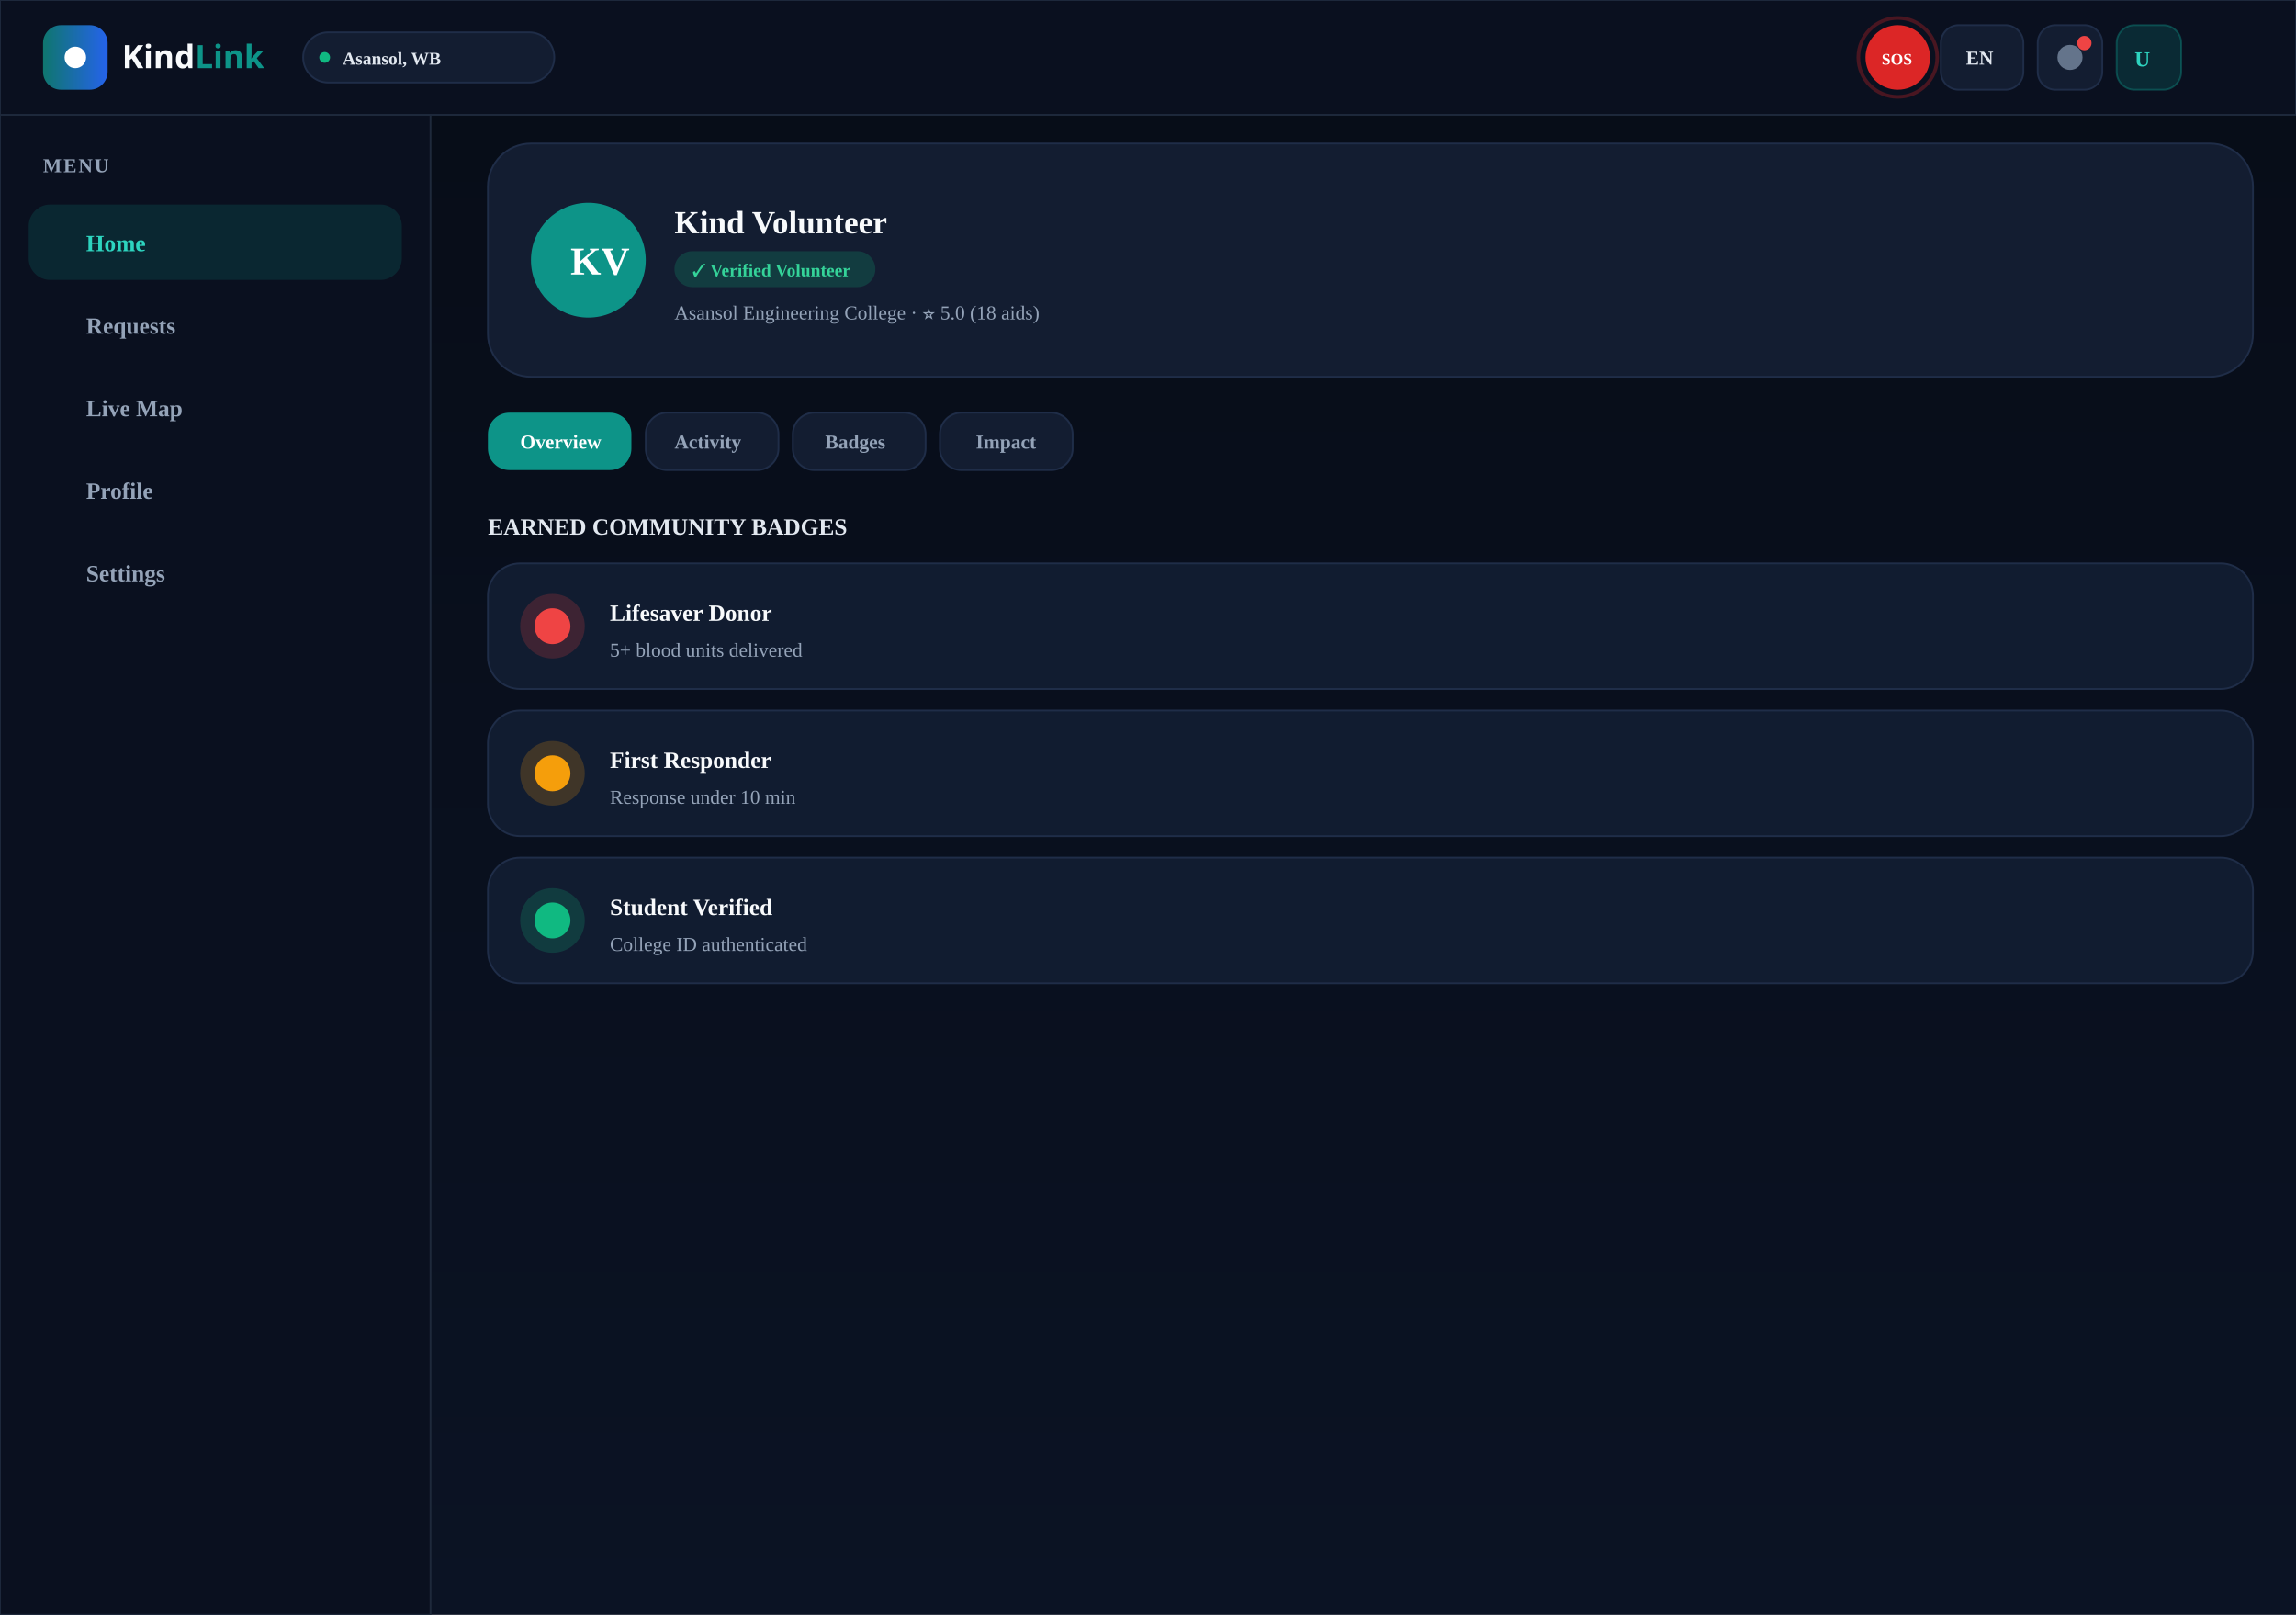
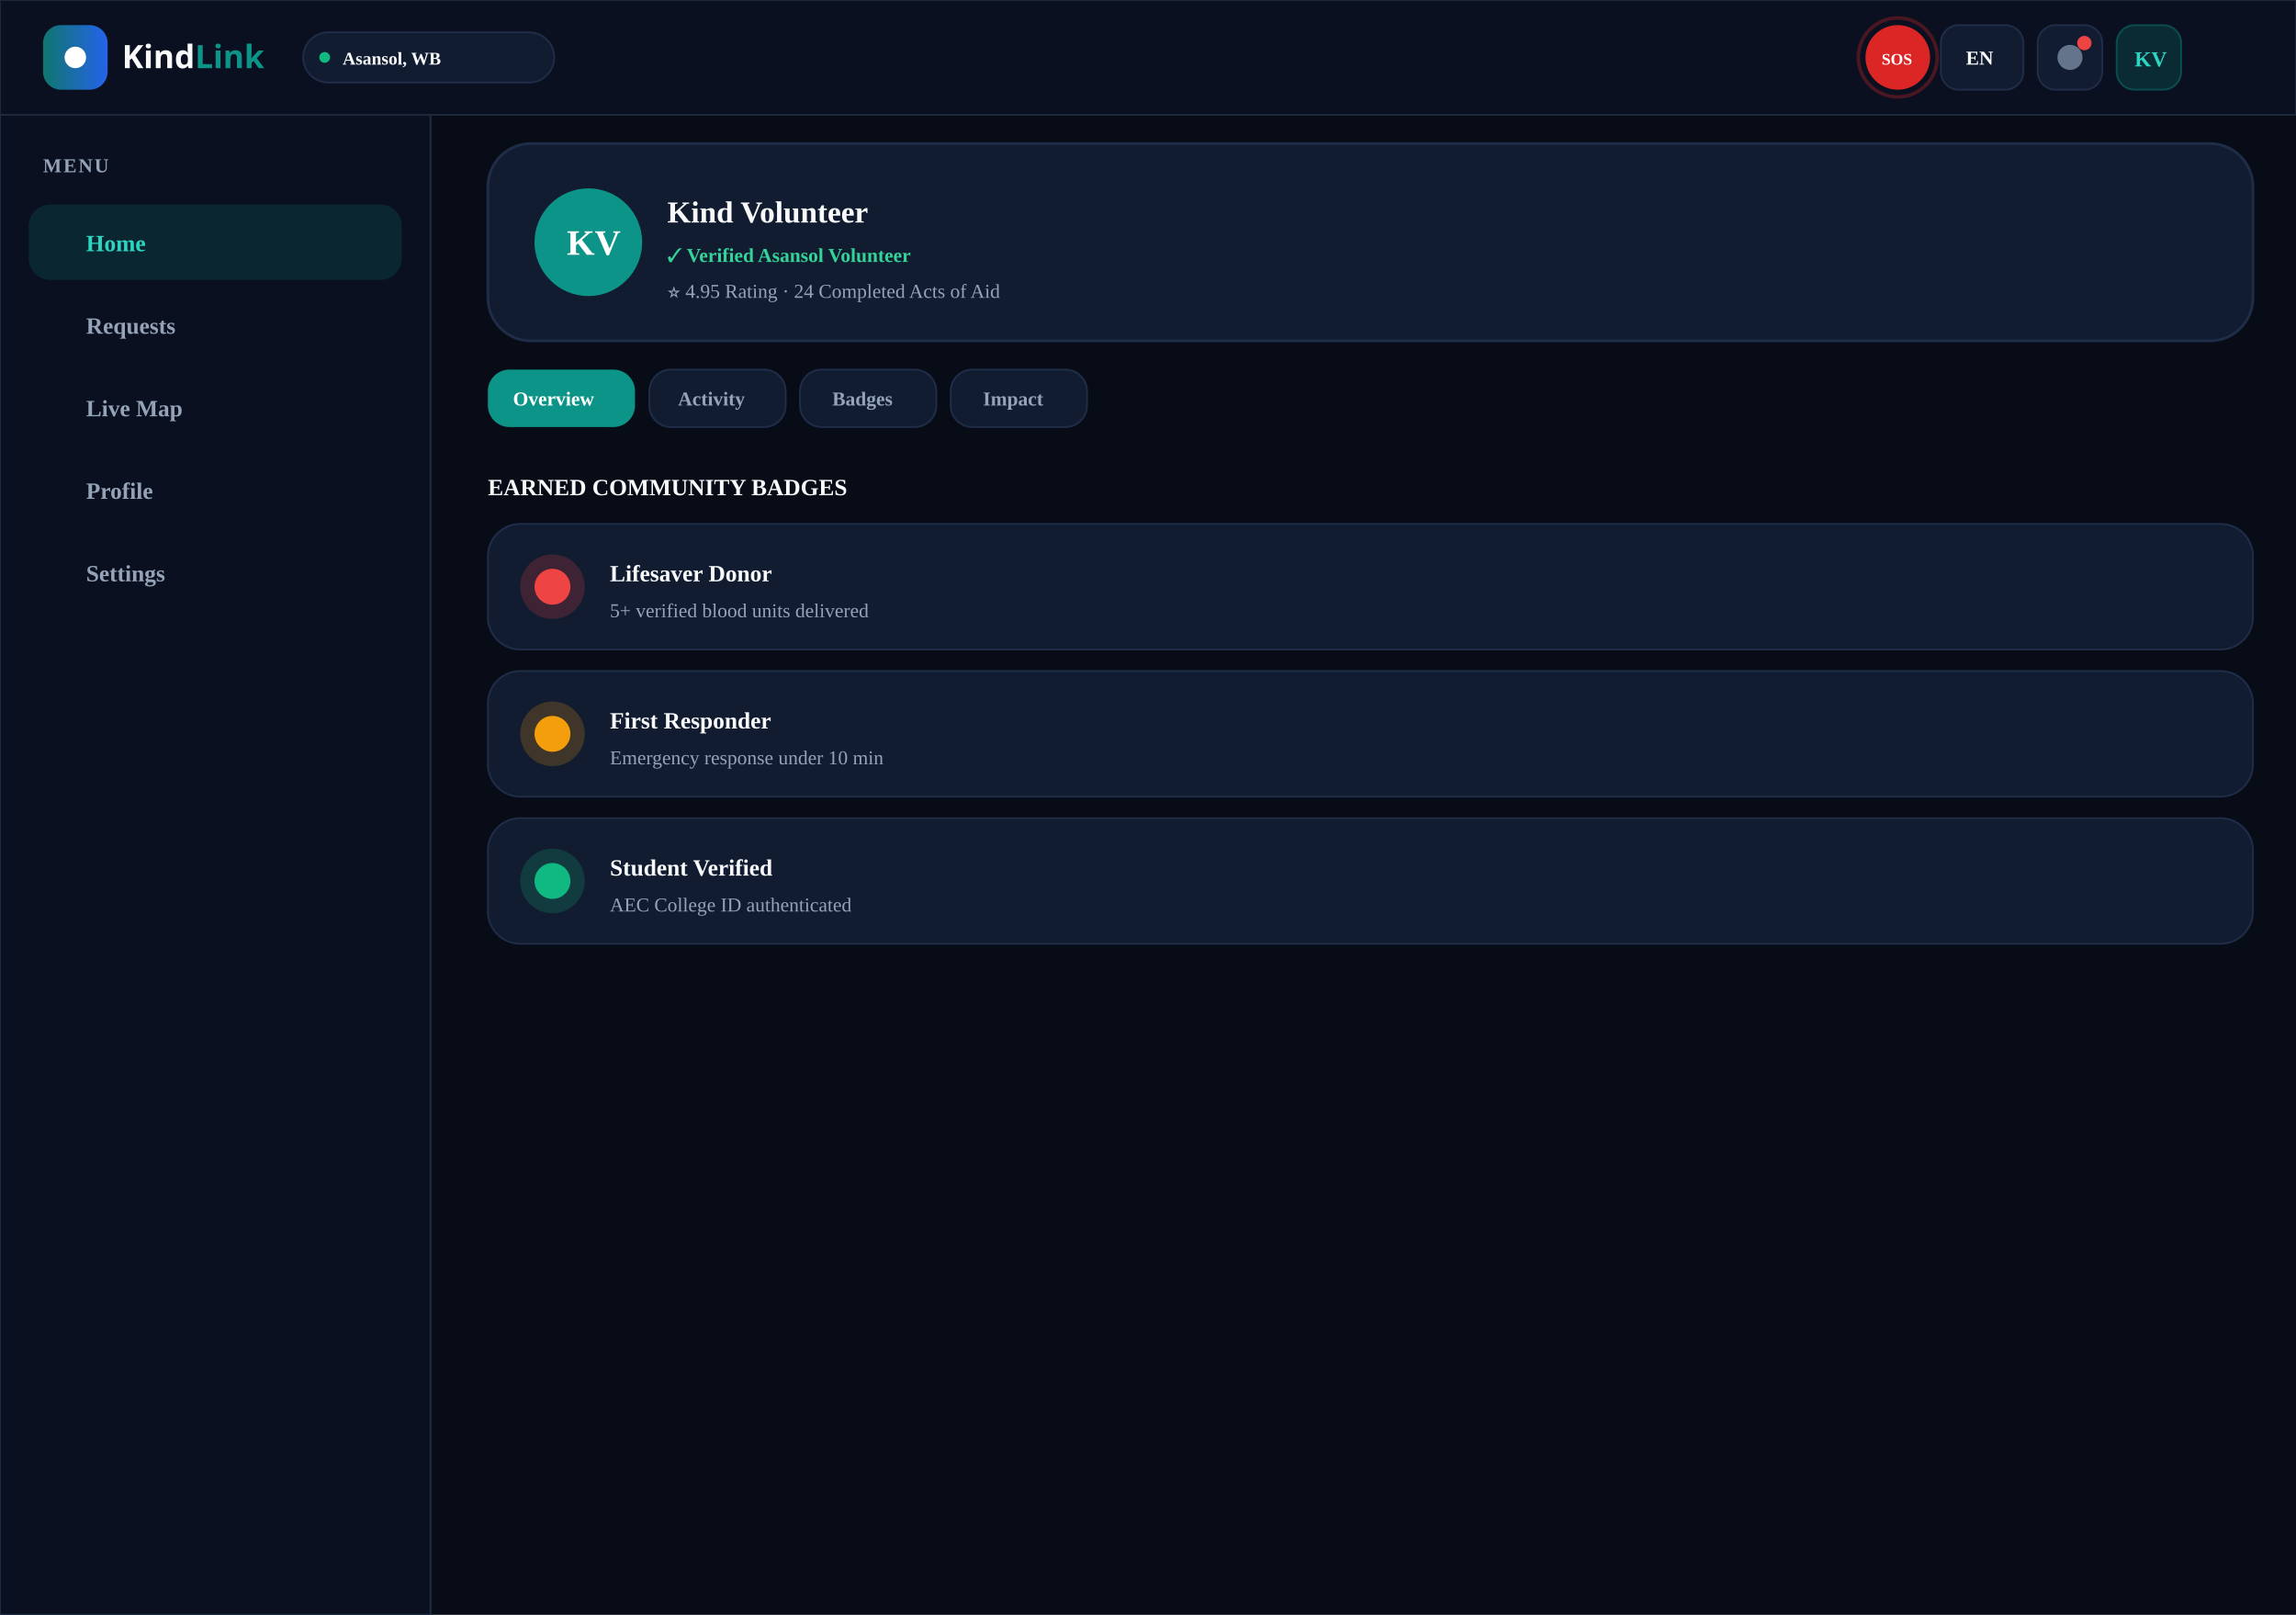
- <svg xmlns="http://www.w3.org/2000/svg" viewBox="0 0 1280 900" width="1280" height="900" fill="none">
+ <svg xmlns="http://www.w3.org/2000/svg" viewBox="0 0 1280 900" width="1280" height="900" dir="ltr" fill="none">
  <defs>
-     <linearGradient id="bgGrad" x1="0" y1="0" x2="0" y2="1">
-       <stop offset="0%" stop-color="#070c17" />
-       <stop offset="100%" stop-color="#0b1324" />
-     </linearGradient>
    <linearGradient id="headerGrad" x1="0" y1="0" x2="1" y2="0">
      <stop offset="0%" stop-color="#0F766E" />
      <stop offset="100%" stop-color="#2563EB" />
    </linearGradient>
  </defs>
-   <rect width="1280" height="900" fill="url(#bgGrad)" />
+   <rect width="1280" height="900" fill="#070c17" />
  <g transform="translate(0, 64)">
-     <rect width="240" height="836" fill="#0a101f" stroke="#1e293b" stroke-width="1" />
+     <rect width="240" height="836" fill="#0a101f" stroke="#1f2d48" stroke-width="1" />
    <text x="24" y="32" fill="#94A3B8" font-size="11" font-weight="700" letter-spacing="1">MENU</text>
    <rect x="16" y="50" width="208" height="42" rx="12" fill="#0D9488" fill-opacity="0.18" />
    <text x="48" y="76" fill="#2DD4BF" font-size="13" font-weight="700">Home</text>
    <text x="48" y="122" fill="#94A3B8" font-size="13" font-weight="600">Requests</text>
    <text x="48" y="168" fill="#94A3B8" font-size="13" font-weight="600">Live Map</text>
    <text x="48" y="214" fill="#94A3B8" font-size="13" font-weight="600">Profile</text>
    <text x="48" y="260" fill="#94A3B8" font-size="13" font-weight="600">Settings</text>
  </g>
  <rect width="1280" height="64" fill="#0a101f" stroke="#1e293b" stroke-width="1" />
  <g transform="translate(24, 14)">
    <rect width="36" height="36" rx="10" fill="url(#headerGrad)" />
    <circle cx="18" cy="18" r="6" fill="#FFFFFF" />
    <text x="44" y="24" fill="#F8FAFC" font-size="18" font-weight="800" font-family="system-ui, sans-serif">
          Kind<tspan fill="#0D9488">Link</tspan>
    </text>
    <g transform="translate(145, 4)">
-       <rect width="140" height="28" rx="14" fill="#131d31" stroke="#1f2d48" />
+       <rect width="140" height="28" rx="14" fill="#111c30" stroke="#1f2d48" />
      <circle cx="12" cy="14" r="3" fill="#10B981" />
-       <text x="22" y="18" fill="#E2E8F0" font-size="10" font-weight="600">Asansol, WB</text>
+       <text x="22" y="18" fill="#F8FAFC" font-size="10" font-weight="600">Asansol, WB</text>
    </g>
  </g>
  <g transform="translate(1040, 14)">
    <circle cx="18" cy="18" r="18" fill="#DC2626" />
    <circle cx="18" cy="18" r="22" stroke="#DC2626" stroke-opacity="0.3" stroke-width="2" />
    <text x="9" y="22" fill="#FFFFFF" font-size="9" font-weight="900">SOS</text>
-     <rect x="42" y="0" width="46" height="36" rx="10" fill="#131d31" stroke="#1f2d48" />
-     <text x="56" y="22" fill="#E2E8F0" font-size="11" font-weight="800">EN</text>
-     <rect x="96" y="0" width="36" height="36" rx="10" fill="#131d31" stroke="#1f2d48" />
+     <rect x="42" y="0" width="46" height="36" rx="10" fill="#111c30" stroke="#1f2d48" />
+     <text x="56" y="22" fill="#F8FAFC" font-size="11" font-weight="800">EN</text>
+     <rect x="96" y="0" width="36" height="36" rx="10" fill="#111c30" stroke="#1f2d48" />
    <circle cx="114" cy="18" r="7" fill="#64748B" />
    <circle cx="122" cy="10" r="4" fill="#EF4444" />
    <rect x="140" y="0" width="36" height="36" rx="10" fill="#0D9488" fill-opacity="0.2" stroke="#0D9488" stroke-opacity="0.4" />
-     <text x="150" y="23" fill="#2DD4BF" font-size="12" font-weight="800">U</text>
+     <text x="150" y="23" fill="#2DD4BF" font-size="12" font-weight="800">KV</text>
  </g>
  <g transform="translate(240, 0)">
    <g transform="translate(32, 80)">
-       <rect width="984" height="130" rx="24" fill="#131d31" stroke="#1f2d48" />
-       <circle cx="56" cy="65" r="32" fill="#0D9488" />
-       <text x="46" y="73" fill="#FFFFFF" font-size="22" font-weight="800">KV</text>
-       <text x="104" y="50" fill="#F8FAFC" font-size="18" font-weight="800">Kind Volunteer</text>
-       <rect x="104" y="60" width="112" height="20" rx="10" fill="#10B981" fill-opacity="0.2" />
-       <text x="114" y="74" fill="#34D399" font-size="10" font-weight="700">✓ Verified Volunteer</text>
-       <text x="104" y="98" fill="#94A3B8" font-size="11">Asansol Engineering College · ⭐ 5.0 (18 aids)</text>
-       <g transform="translate(0, 150)">
-         <rect x="0" y="0" width="80" height="32" rx="12" fill="#0D9488" />
-         <text x="18" y="20" fill="#FFFFFF" font-size="11" font-weight="700">Overview</text>
-         <rect x="88" y="0" width="74" height="32" rx="12" fill="#131d31" stroke="#1f2d48" />
-         <text x="104" y="20" fill="#94A3B8" font-size="11" font-weight="600">Activity</text>
-         <rect x="170" y="0" width="74" height="32" rx="12" fill="#131d31" stroke="#1f2d48" />
-         <text x="188" y="20" fill="#94A3B8" font-size="11" font-weight="600">Badges</text>
-         <rect x="252" y="0" width="74" height="32" rx="12" fill="#131d31" stroke="#1f2d48" />
-         <text x="272" y="20" fill="#94A3B8" font-size="11" font-weight="600">Impact</text>
+       <rect width="984" height="110" rx="24" fill="#111c30" stroke="#1f2d48" stroke-width="1.5" />
+       <circle cx="56" cy="55" r="30" fill="#0D9488" />
+       <text x="44" y="62" fill="#FFFFFF" font-size="20" font-weight="800">KV</text>
+       <text x="100" y="44" fill="#F8FAFC" font-size="17" font-weight="800">Kind Volunteer</text>
+       <text x="100" y="66" fill="#34D399" font-size="11" font-weight="700">✓ Verified Asansol Volunteer</text>
+       <text x="100" y="86" fill="#94A3B8" font-size="11">⭐ 4.95 Rating · 24 Completed Acts of Aid</text>
+       <g transform="translate(0, 126)">
+         <rect x="0" y="0" width="82" height="32" rx="12" fill="#0D9488" />
+         <text x="14" y="20" fill="#FFFFFF" font-size="11" font-weight="700">Overview</text>
+         <rect x="90" y="0" width="76" height="32" rx="12" fill="#111c30" stroke="#1f2d48" />
+         <text x="106" y="20" fill="#94A3B8" font-size="11" font-weight="600">Activity</text>
+         <rect x="174" y="0" width="76" height="32" rx="12" fill="#111c30" stroke="#1f2d48" />
+         <text x="192" y="20" fill="#94A3B8" font-size="11" font-weight="600">Badges</text>
+         <rect x="258" y="0" width="76" height="32" rx="12" fill="#111c30" stroke="#1f2d48" />
+         <text x="276" y="20" fill="#94A3B8" font-size="11" font-weight="600">Impact</text>
      </g>
-       <g transform="translate(0, 202)">
-         <text x="0" y="16" fill="#E2E8F0" font-size="13" font-weight="800">EARNED COMMUNITY BADGES</text>
+       <g transform="translate(0, 180)">
+         <text x="0" y="16" fill="#F8FAFC" font-size="13" font-weight="800">EARNED COMMUNITY BADGES</text>
        <g transform="translate(0, 32)">
          <g transform="translate(0, 0)">
            <rect width="984" height="70" rx="18" fill="#111c30" stroke="#1f2d48" />
            <circle cx="36" cy="35" r="18" fill="#EF4444" fill-opacity="0.2" />
            <circle cx="36" cy="35" r="10" fill="#EF4444" />
            <text x="68" y="32" fill="#F8FAFC" font-size="13" font-weight="700">Lifesaver Donor</text>
-             <text x="68" y="52" fill="#94A3B8" font-size="11">5+ blood units delivered</text>
+             <text x="68" y="52" fill="#94A3B8" font-size="11">5+ verified blood units delivered</text>
          </g>
          <g transform="translate(0, 82)">
            <rect width="984" height="70" rx="18" fill="#111c30" stroke="#1f2d48" />
            <circle cx="36" cy="35" r="18" fill="#F59E0B" fill-opacity="0.2" />
            <circle cx="36" cy="35" r="10" fill="#F59E0B" />
            <text x="68" y="32" fill="#F8FAFC" font-size="13" font-weight="700">First Responder</text>
-             <text x="68" y="52" fill="#94A3B8" font-size="11">Response under 10 min</text>
+             <text x="68" y="52" fill="#94A3B8" font-size="11">Emergency response under 10 min</text>
          </g>
          <g transform="translate(0, 164)">
            <rect width="984" height="70" rx="18" fill="#111c30" stroke="#1f2d48" />
            <circle cx="36" cy="35" r="18" fill="#10B981" fill-opacity="0.2" />
            <circle cx="36" cy="35" r="10" fill="#10B981" />
            <text x="68" y="32" fill="#F8FAFC" font-size="13" font-weight="700">Student Verified</text>
-             <text x="68" y="52" fill="#94A3B8" font-size="11">College ID authenticated</text>
+             <text x="68" y="52" fill="#94A3B8" font-size="11">AEC College ID authenticated</text>
          </g>
        </g>
      </g>
    </g>
  </g>
</svg>
